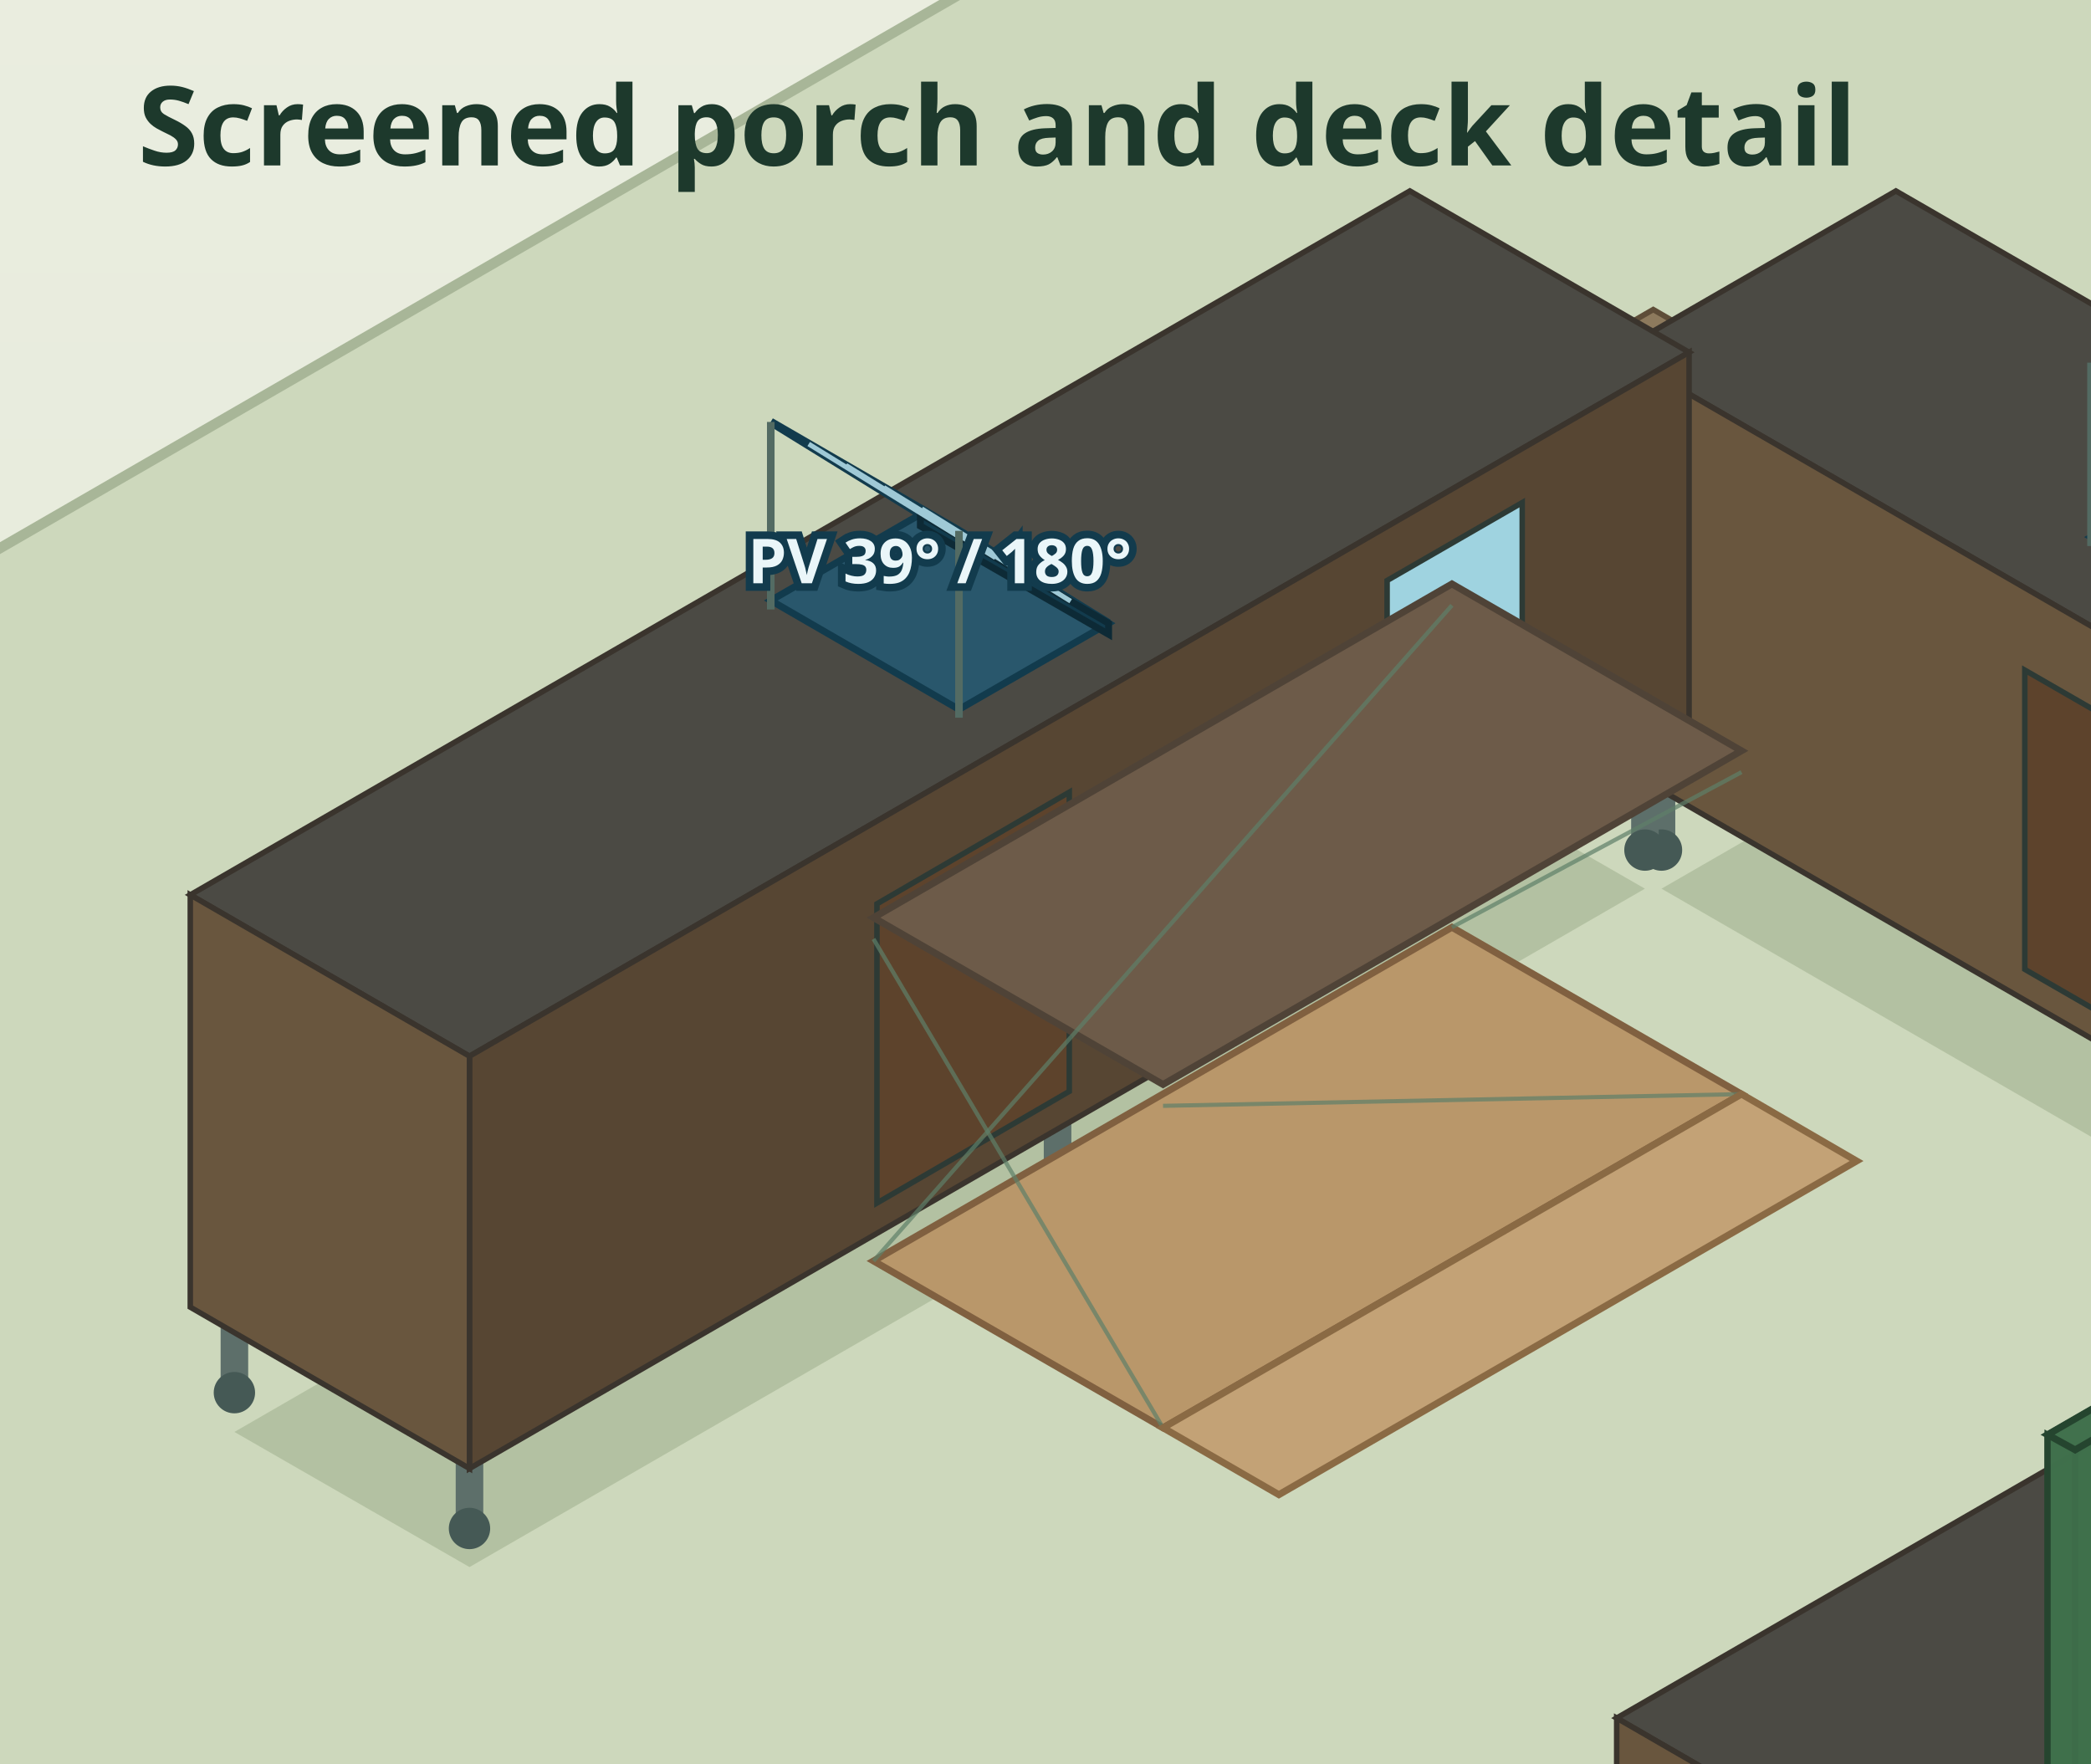
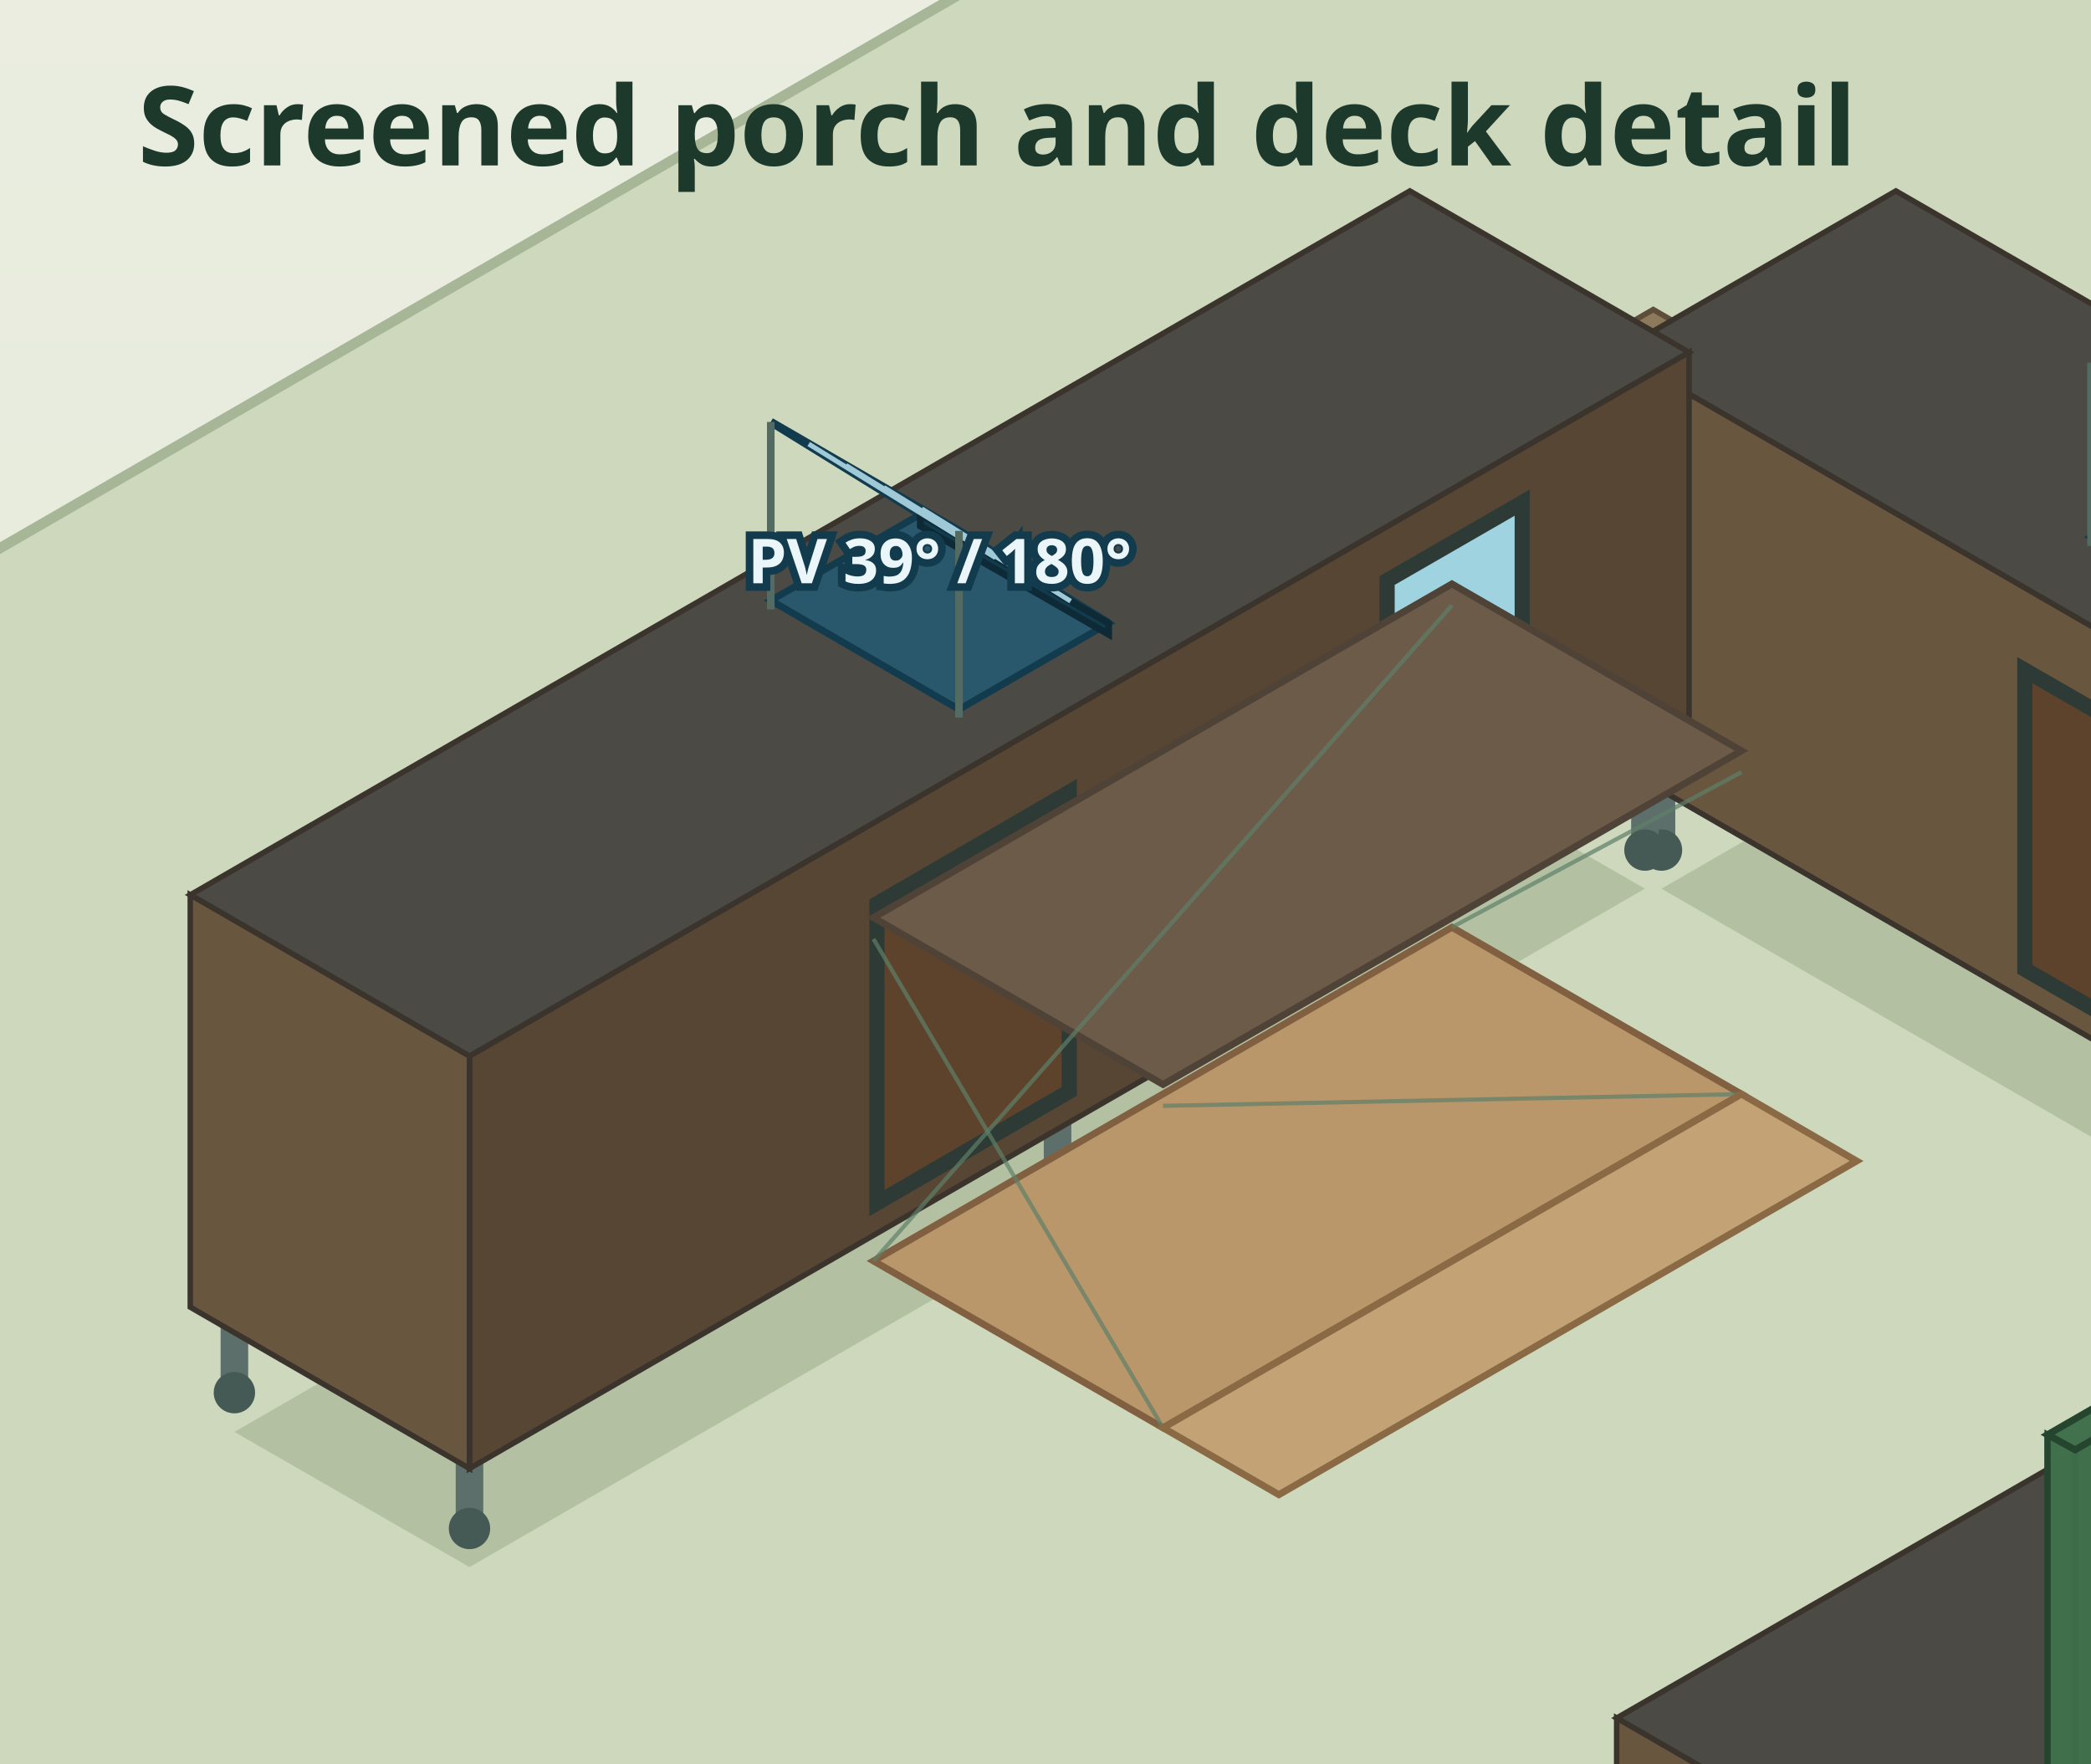
<svg xmlns="http://www.w3.org/2000/svg" viewBox="262.6 161.8 303.3 255.8" role="img" aria-labelledby="concept-woodland-courtyard-porch-t concept-woodland-courtyard-porch-d">
  <defs>
    <linearGradient id="concept-woodland-courtyard-porch-sky" x1="0" y1="0" x2="0" y2="1">
      <stop offset="0" stop-color="#eef0e4" />
      <stop offset="1" stop-color="#dce4d0" />
    </linearGradient>
  </defs>
  <rect width="1040" height="700" fill="url(#concept-woodland-courtyard-porch-sky)" />
  <path d="M502.4 102.9L995 387.3L537.6 651.3L45 366.9Z" fill="#cdd8bc" stroke="#a8b698" stroke-width="1.5" />
  <path d="M502.2 271.9 500.5 272.8 472.5 256.7 474.2 255.7Z" fill="#9ab886" fill-opacity="0.3" stroke="#4f7d64" stroke-width="0.8" />
  <path d="M502.2 211.9 500.5 212.9 472.5 196.8 474.2 195.8Z" fill="#6f9d5b" fill-opacity="0.28" stroke="#4f7d64" stroke-width="0.8" />
  <path d="M502.2 271.9L502.2 211.9" stroke="#4f7d64" stroke-width="0.9" />
  <path d="M500.5 272.8L500.5 212.9" stroke="#4f7d64" stroke-width="0.9" />
  <path d="M472.5 256.7L472.5 196.8" stroke="#4f7d64" stroke-width="0.9" />
  <path d="M474.2 255.7L474.2 195.8" stroke="#4f7d64" stroke-width="0.9" />
  <path d="M502.4 206.7 521.9 218 502.4 229.3 482.8 218Z" fill="#8d7a5d" stroke="#5e4d38" stroke-width="0.8" />
  <path d="M482.8 267.6 502.4 278.9 502.4 229.3 482.8 218Z" fill="#c0aa86" stroke="#5e4d38" stroke-width="0.8" />
  <path d="M521.9 267.6 502.4 278.9 502.4 229.3 521.9 218Z" fill="#c0aa86" stroke="#5e4d38" stroke-width="0.8" />
  <path d="M537.6 271.1 708.1 369.5 674 389.1 503.6 290.7Z" fill="#9eae8d" fill-opacity="0.55" />
  <line x1="537.6" y1="265.4" x2="537.6" y2="253" stroke="#5d6f6a" stroke-width="4" />
  <circle cx="537.6" cy="265.4" r="3" fill="#455955" />
  <line x1="708.1" y1="363.8" x2="708.1" y2="351.4" stroke="#5d6f6a" stroke-width="4" />
  <circle cx="708.1" cy="363.8" r="3" fill="#455955" />
  <line x1="674" y1="383.5" x2="674" y2="371.1" stroke="#5d6f6a" stroke-width="4" />
  <circle cx="674" cy="383.5" r="3" fill="#455955" />
  <line x1="503.6" y1="285.1" x2="503.6" y2="272.7" stroke="#5d6f6a" stroke-width="4" />
  <circle cx="503.6" cy="285.1" r="3" fill="#455955" />
  <line x1="622.9" y1="314.6" x2="622.9" y2="302.2" stroke="#5d6f6a" stroke-width="4" />
  <circle cx="622.9" cy="314.6" r="3" fill="#455955" />
  <line x1="588.8" y1="334.3" x2="588.8" y2="321.9" stroke="#5d6f6a" stroke-width="4" />
  <circle cx="588.8" cy="334.3" r="3" fill="#455955" />
  <path d="M537.6 189.5 714.5 291.6 674 315 497.1 212.9Z" fill="#4b4a44" stroke="#3a342d" stroke-width="0.8" />
  <path d="M497.1 272.7 674 374.8 674 315 497.1 212.9Z" fill="#69563e" stroke="#3a342d" stroke-width="0.8" />
  <path d="M714.5 351.4 674 374.8 674 315 714.5 291.6Z" fill="#69563e" stroke="#3a342d" stroke-width="0.8" />
-   <path d="M556.3 302.4 589.8 321.7 589.8 278.3 556.3 259Z" fill="#5d432c" stroke="#2d3a35" stroke-width="0.8" />
-   <path d="M619.2 320.1 638.7 331.4 638.7 302.5 619.2 291.2Z" fill="#9fd3e0" stroke="#2d3a35" stroke-width="0.8" />
-   <path d="M701.5 335.9 687.5 343.9 687.5 319.1 701.5 311.1Z" fill="#9fd3e0" stroke="#2d3a35" stroke-width="0.8" />
+   <path d="M556.3 302.4 589.8 321.7 589.8 278.3 556.3 259Z" fill="#5d432c" stroke="#2d3a35" stroke-width="2.2" />
+   <path d="M619.2 320.1 638.7 331.4 638.7 302.5 619.2 291.2Z" fill="#9fd3e0" stroke="#2d3a35" stroke-width="2.2" />
+   <path d="M701.5 335.9 687.5 343.9 687.5 319.1 701.5 311.1Z" fill="#9fd3e0" stroke="#2d3a35" stroke-width="2.2" />
  <path d="M645.7 261.4 587 227.5 565.9 239.7 624.6 273.6Z" fill="#245a73" fill-opacity="0.85" stroke="#123b4d" stroke-width="1" />
  <path d="M645.7 261.4 587 227.5 565.9 214.4 624.6 248.3Z" fill="#2f6d88" fill-opacity="0.9" stroke="#123b4d" stroke-width="1.2" />
  <path d="M645.7 261.4 587 227.5 587 229.2 645.7 263.1Z" fill="#123b4d" stroke="#0d2a36" stroke-width="1" />
  <line x1="634" y1="254.6" x2="612.9" y2="241.5" stroke="#9fc9d6" stroke-width="0.7" />
  <line x1="622.3" y1="247.9" x2="601.1" y2="234.8" stroke="#9fc9d6" stroke-width="0.7" />
  <line x1="610.5" y1="241.1" x2="589.4" y2="228" stroke="#9fc9d6" stroke-width="0.7" />
  <line x1="598.8" y1="234.3" x2="577.6" y2="221.2" stroke="#9fc9d6" stroke-width="0.7" />
  <line x1="565.9" y1="241" x2="565.9" y2="214.4" stroke="#536b63" stroke-width="1.1" />
  <line x1="624.6" y1="274.9" x2="624.6" y2="248.3" stroke="#536b63" stroke-width="1.1" />
  <text x="605.8" y="246.4" text-anchor="middle" font-family="system-ui, sans-serif" font-size="9" font-weight="800" fill="#eaf6f9" stroke="#123b4d" stroke-width="2.2" paint-order="stroke">PV 39° / 180°</text>
  <path d="M501.2 290.7 330.7 389.1 296.6 369.5 467.1 271.1Z" fill="#9eae8d" fill-opacity="0.55" />
  <line x1="501.2" y1="285.1" x2="501.2" y2="272.7" stroke="#5d6f6a" stroke-width="4" />
  <circle cx="501.2" cy="285.1" r="3" fill="#455955" />
  <line x1="330.7" y1="383.5" x2="330.7" y2="371.1" stroke="#5d6f6a" stroke-width="4" />
  <circle cx="330.7" cy="383.5" r="3" fill="#455955" />
  <line x1="296.6" y1="363.8" x2="296.6" y2="351.4" stroke="#5d6f6a" stroke-width="4" />
  <circle cx="296.6" cy="363.8" r="3" fill="#455955" />
  <line x1="467.1" y1="265.4" x2="467.1" y2="253" stroke="#5d6f6a" stroke-width="4" />
  <circle cx="467.1" cy="265.4" r="3" fill="#455955" />
  <line x1="416" y1="334.3" x2="416" y2="321.9" stroke="#5d6f6a" stroke-width="4" />
  <circle cx="416" cy="334.3" r="3" fill="#455955" />
  <line x1="381.9" y1="314.6" x2="381.9" y2="302.2" stroke="#5d6f6a" stroke-width="4" />
  <circle cx="381.9" cy="314.6" r="3" fill="#455955" />
  <path d="M507.6 212.9 330.7 315 290.2 291.6 467.1 189.5Z" fill="#4b4a44" stroke="#3a342d" stroke-width="0.8" />
  <path d="M507.6 272.7 330.7 374.8 330.7 315 507.6 212.9Z" fill="#574633" stroke="#3a342d" stroke-width="0.8" />
  <path d="M330.7 374.8 290.2 351.4 290.2 291.6 330.7 315Z" fill="#69563e" stroke="#3a342d" stroke-width="0.8" />
-   <path d="M483.4 263.6 463.8 274.9 463.8 246 483.4 234.7Z" fill="#9fd3e0" stroke="#2d3a35" stroke-width="0.8" />
-   <path d="M417.7 320.1 389.8 336.3 389.8 292.9 417.7 276.7Z" fill="#5d432c" stroke="#2d3a35" stroke-width="0.8" />
+   <path d="M483.4 263.6 463.8 274.9 463.8 246 483.4 234.7Z" fill="#9fd3e0" stroke="#2d3a35" stroke-width="2.2" />
+   <path d="M417.7 320.1 389.8 336.3 389.8 292.9 417.7 276.7Z" fill="#5d432c" stroke="#2d3a35" stroke-width="2.2" />
  <path d="M423.4 252.2 396.1 236.4 374.4 248.9 401.7 264.7Z" fill="#245a73" fill-opacity="0.85" stroke="#123b4d" stroke-width="1" />
  <path d="M423.4 252.2 396.1 236.4 374.4 223 401.7 238.8Z" fill="#2f6d88" fill-opacity="0.9" stroke="#123b4d" stroke-width="1.2" />
  <path d="M423.4 252.2 396.1 236.4 396.1 238.1 423.4 253.8Z" fill="#123b4d" stroke="#0d2a36" stroke-width="1" />
  <line x1="417.9" y1="249" x2="396.3" y2="235.6" stroke="#9fc9d6" stroke-width="0.7" />
  <line x1="412.5" y1="245.9" x2="390.8" y2="232.5" stroke="#9fc9d6" stroke-width="0.7" />
  <line x1="407" y1="242.7" x2="385.3" y2="229.3" stroke="#9fc9d6" stroke-width="0.7" />
  <line x1="401.6" y1="239.6" x2="379.9" y2="226.2" stroke="#9fc9d6" stroke-width="0.7" />
  <line x1="374.4" y1="250.2" x2="374.4" y2="223" stroke="#536b63" stroke-width="1.1" />
  <line x1="401.7" y1="265.9" x2="401.7" y2="238.8" stroke="#536b63" stroke-width="1.1" />
  <text x="398.9" y="246.4" text-anchor="middle" font-family="system-ui, sans-serif" font-size="9" font-weight="800" fill="#eaf6f9" stroke="#123b4d" stroke-width="2.2" paint-order="stroke">PV 39° / 180°</text>
  <path d="M515.2 320.5 431.3 368.9 389.3 344.7 473.2 296.3Z" fill="#b9976a" stroke="#806040" stroke-width="1" />
  <path d="M515.2 270.7 431.3 319.1 389.3 294.9 473.2 246.5Z" fill="#6d5b49" stroke="#4f4337" stroke-width="1" />
  <path d="M515.2 320.5L431.3 322.2" stroke="#5e8069" stroke-width="0.6" stroke-opacity="0.7" />
  <path d="M431.3 368.9L389.3 298" stroke="#5e8069" stroke-width="0.6" stroke-opacity="0.7" />
  <path d="M389.3 344.7L473.2 249.6" stroke="#5e8069" stroke-width="0.6" stroke-opacity="0.7" />
  <path d="M473.2 296.3L515.2 273.8" stroke="#5e8069" stroke-width="0.6" stroke-opacity="0.7" />
  <path d="M531.9 330.2 448.1 378.6 431.3 368.9 515.2 320.5Z" fill="#c3a276" stroke="#8a6a44" stroke-width="1" />
  <path d="M695.3 318.1 714.9 329.4 695.3 340.7 675.7 329.4Z" fill="#8d7a5d" stroke="#5e4d38" stroke-width="0.8" />
  <path d="M675.7 379 695.3 390.3 695.3 340.7 675.7 329.4Z" fill="#c0aa86" stroke="#5e4d38" stroke-width="0.8" />
  <path d="M714.9 379 695.3 390.3 695.3 340.7 714.9 329.4Z" fill="#c0aa86" stroke="#5e4d38" stroke-width="0.8" />
  <path d="M708.1 410.2 537.6 508.6 503.6 488.9 674 390.5Z" fill="#9eae8d" fill-opacity="0.55" />
  <line x1="708.1" y1="404.5" x2="708.1" y2="392.1" stroke="#5d6f6a" stroke-width="4" />
  <circle cx="708.1" cy="404.5" r="3" fill="#455955" />
  <line x1="537.6" y1="503" x2="537.6" y2="490.6" stroke="#5d6f6a" stroke-width="4" />
  <circle cx="537.6" cy="503" r="3" fill="#455955" />
  <line x1="503.6" y1="483.3" x2="503.6" y2="470.9" stroke="#5d6f6a" stroke-width="4" />
  <circle cx="503.6" cy="483.3" r="3" fill="#455955" />
  <line x1="674" y1="384.9" x2="674" y2="372.5" stroke="#5d6f6a" stroke-width="4" />
  <circle cx="674" cy="384.9" r="3" fill="#455955" />
  <line x1="622.9" y1="453.8" x2="622.9" y2="441.4" stroke="#5d6f6a" stroke-width="4" />
  <circle cx="622.9" cy="453.8" r="3" fill="#455955" />
  <line x1="588.8" y1="434.1" x2="588.8" y2="421.7" stroke="#5d6f6a" stroke-width="4" />
  <circle cx="588.8" cy="434.1" r="3" fill="#455955" />
  <path d="M714.5 332.3 537.6 434.4 497.1 411 674 308.9Z" fill="#4b4a44" stroke="#3a342d" stroke-width="0.8" />
  <path d="M714.5 392.1 537.6 494.3 537.6 434.4 714.5 332.3Z" fill="#574633" stroke="#3a342d" stroke-width="0.8" />
  <path d="M537.6 494.3 497.1 470.9 497.1 411 537.6 434.4Z" fill="#69563e" stroke="#3a342d" stroke-width="0.8" />
-   <path d="M661 400 644.2 409.7 644.2 380.8 661 371.1Z" fill="#9fd3e0" stroke="#2d3a35" stroke-width="0.8" />
-   <path d="M527.4 465.3 513.5 457.2 513.5 432.4 527.4 440.5Z" fill="#9fd3e0" stroke="#2d3a35" stroke-width="0.8" />
+   <path d="M661 400 644.2 409.7 644.2 380.8 661 371.1Z" fill="#9fd3e0" stroke="#2d3a35" stroke-width="2.2" />
+   <path d="M527.4 465.3 513.5 457.2 513.5 432.4 527.4 440.5Z" fill="#9fd3e0" stroke="#2d3a35" stroke-width="2.2" />
  <path d="M630.3 371.6 603 355.9 581.3 368.4 608.6 384.1Z" fill="#245a73" fill-opacity="0.85" stroke="#123b4d" stroke-width="1" />
  <path d="M630.3 371.6 603 355.9 581.3 342.5 608.6 358.2Z" fill="#2f6d88" fill-opacity="0.9" stroke="#123b4d" stroke-width="1.2" />
  <path d="M630.3 371.6 603 355.9 603 357.5 630.3 373.3Z" fill="#123b4d" stroke="#0d2a36" stroke-width="1" />
  <line x1="624.8" y1="368.5" x2="603.2" y2="355.1" stroke="#9fc9d6" stroke-width="0.7" />
  <line x1="619.4" y1="365.3" x2="597.7" y2="351.9" stroke="#9fc9d6" stroke-width="0.7" />
  <line x1="613.9" y1="362.2" x2="592.3" y2="348.8" stroke="#9fc9d6" stroke-width="0.7" />
  <line x1="608.5" y1="359" x2="586.8" y2="345.6" stroke="#9fc9d6" stroke-width="0.7" />
  <line x1="581.3" y1="369.6" x2="581.3" y2="342.5" stroke="#536b63" stroke-width="1.1" />
  <line x1="608.6" y1="385.4" x2="608.6" y2="358.2" stroke="#536b63" stroke-width="1.1" />
  <text x="605.8" y="365.9" text-anchor="middle" font-family="system-ui, sans-serif" font-size="9" font-weight="800" fill="#eaf6f9" stroke="#123b4d" stroke-width="2.2" paint-order="stroke">PV 39° / 180°</text>
  <path d="M712.3 364.3 714.8 365.8 714.8 317.2 712.3 315.7Z" fill="#6f9d5b" fill-opacity="0.9" stroke="#31573f" stroke-width="1" />
  <path d="M714.8 365.8 686.8 381.9 686.8 333.3 714.8 317.2Z" fill="#6f9d5b" fill-opacity="0.9" stroke="#31573f" stroke-width="1" />
  <path d="M686.8 381.9 684.3 380.4 684.3 331.9 686.8 333.3Z" fill="#6f9d5b" fill-opacity="0.9" stroke="#31573f" stroke-width="1" />
  <path d="M684.3 380.4 712.3 364.3 712.3 315.7 684.3 331.9Z" fill="#6f9d5b" fill-opacity="0.9" stroke="#31573f" stroke-width="1" />
  <path d="M712.3 315.7 714.8 317.2 686.8 333.3 684.3 331.9Z" fill="#6f9d5b" fill-opacity="0.65" stroke="#31573f" stroke-width="0.8" />
  <circle cx="712.3" cy="313.3" r="6" fill="#3f704b" />
  <circle cx="717.3" cy="315.3" r="4" fill="#3f704b" opacity="0.8" />
  <circle cx="712.8" cy="313.6" r="6" fill="#3f704b" />
  <circle cx="717.8" cy="315.6" r="4" fill="#3f704b" opacity="0.8" />
  <circle cx="713.3" cy="313.8" r="6" fill="#3f704b" />
  <circle cx="718.3" cy="315.8" r="4" fill="#3f704b" opacity="0.8" />
  <circle cx="713.8" cy="314.1" r="6" fill="#3f704b" />
  <circle cx="718.8" cy="316.1" r="4" fill="#3f704b" opacity="0.8" />
  <circle cx="714.3" cy="314.4" r="6" fill="#3f704b" />
  <circle cx="719.3" cy="316.4" r="4" fill="#3f704b" opacity="0.8" />
  <circle cx="714.8" cy="314.7" r="6" fill="#3f704b" />
  <circle cx="719.8" cy="316.7" r="4" fill="#3f704b" opacity="0.8" />
  <line x1="619.5" y1="401.8" x2="619.5" y2="398" stroke="#5b4a35" stroke-width="4" />
  <line x1="601" y1="412.5" x2="601" y2="408.6" stroke="#5b4a35" stroke-width="4" />
  <line x1="582.6" y1="423.1" x2="582.6" y2="419.3" stroke="#5b4a35" stroke-width="4" />
  <line x1="563.6" y1="434.1" x2="563.6" y2="430.3" stroke="#5b4a35" stroke-width="4" />
  <path d="M619.5 396.7 563.6 428.9 563.6 372.1 619.5 339.8Z" fill="#3f704b" fill-opacity="0.92" stroke="#25452f" stroke-width="0.9" />
  <path d="M563.6 428.9 559.6 426.7 559.6 369.9 563.6 372.1Z" fill="#3f704b" fill-opacity="0.92" stroke="#25452f" stroke-width="0.9" />
  <path d="M559.6 426.7 615.6 394.4 615.6 337.6 559.6 369.9Z" fill="#3f704b" fill-opacity="0.92" stroke="#25452f" stroke-width="0.9" />
  <path d="M615.6 394.4 619.5 396.7 619.5 339.8 615.6 337.6Z" fill="#3f704b" fill-opacity="0.92" stroke="#25452f" stroke-width="0.9" />
  <path d="M619.5 339.8 563.6 372.1 559.6 369.9 615.6 337.6Z" fill="#3f704b" fill-opacity="0.8" stroke="#25452f" stroke-width="1" />
  <text x="30" y="46" font-family="system-ui, sans-serif" font-size="22" font-weight="800" fill="#1d392c">Woodland Courtyard</text>
  <text x="30" y="68" font-family="system-ui, sans-serif" font-size="12" fill="#40583f">Screened porch and deck detail · cropped from the same geometry</text>
  <text x="282.6" y="185.8" font-family="system-ui, sans-serif" font-size="16" font-weight="800" fill="#1d392c">Screened porch and deck detail</text>
  <g aria-hidden="true">
    <circle cx="996" cy="44" r="22" fill="#fffdf7" fill-opacity="0.9" stroke="#b9c3b2" />
    <path d="M996 28l6 30l-6 -8l-6 8z" fill="#1d392c" />
    <text x="996" y="76" text-anchor="middle" font-size="10" font-weight="700" font-family="system-ui, sans-serif" fill="#1d392c">N</text>
  </g>
  <text x="30" y="682" font-family="system-ui, sans-serif" font-size="10" fill="#5e6a58">Illustrative concept · generated from the same geometry as the plan · not for construction · Containers Hamlet Design Lab · CC BY-SA 4.0</text>
</svg>
